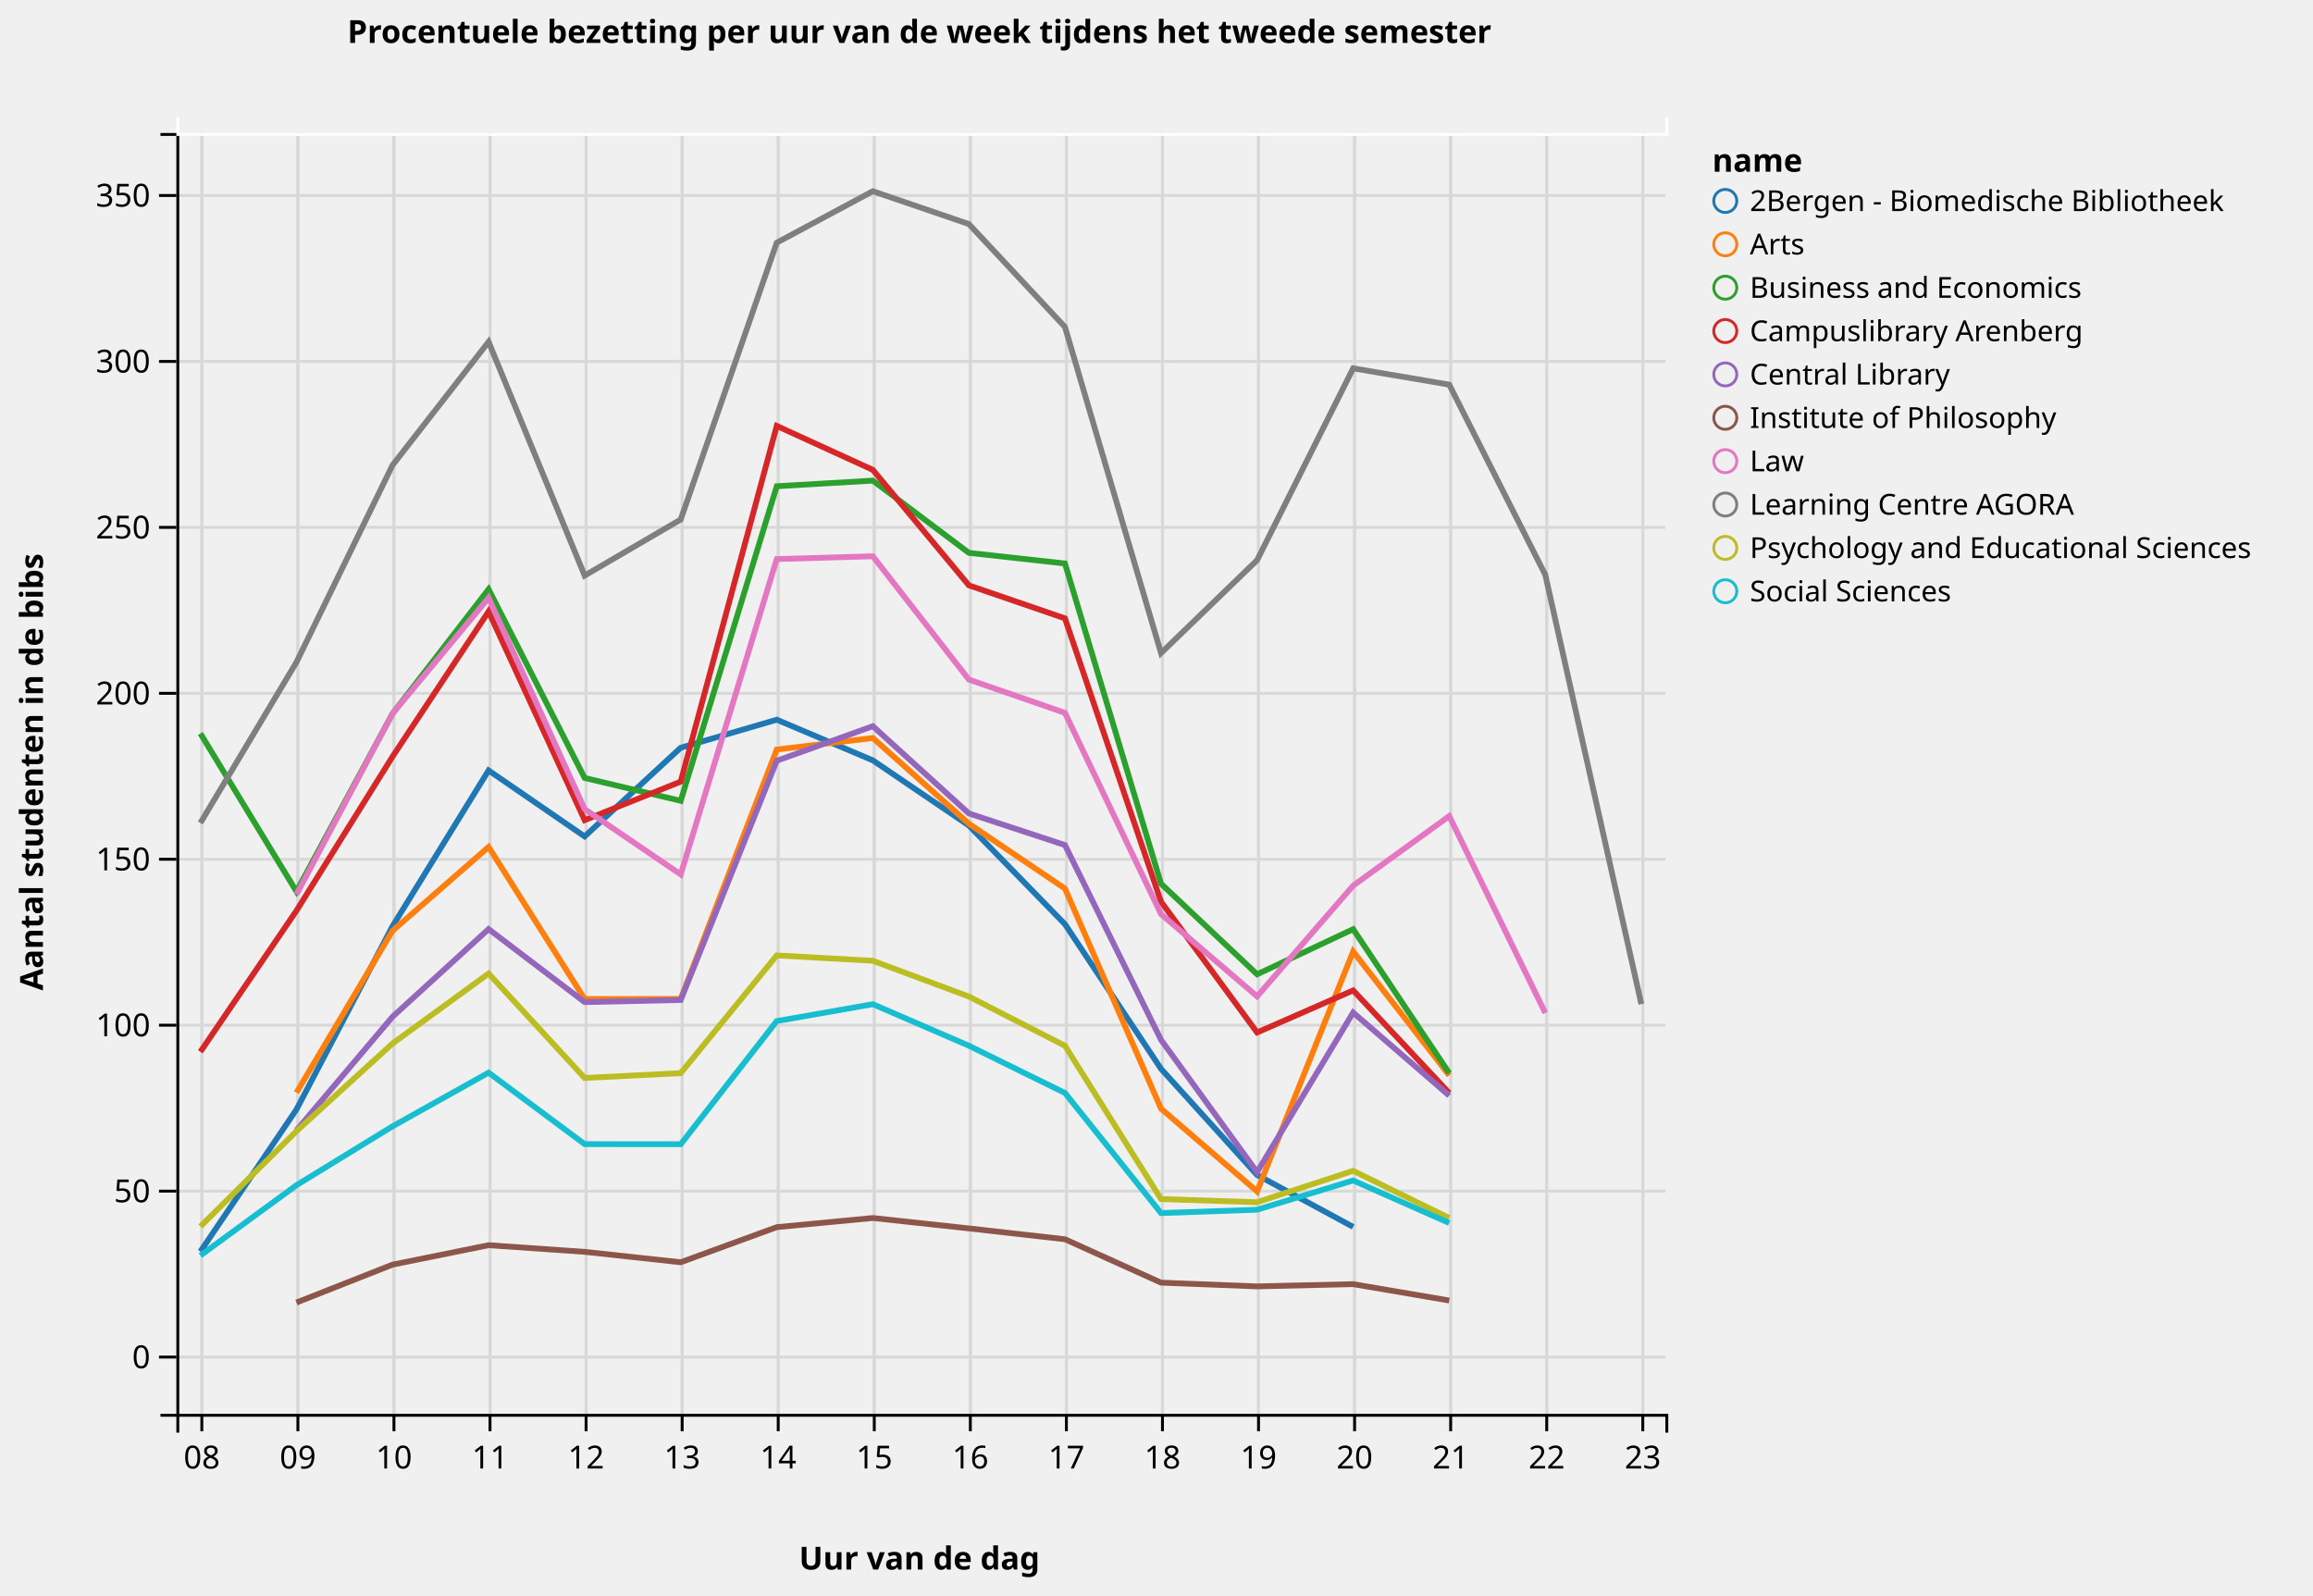
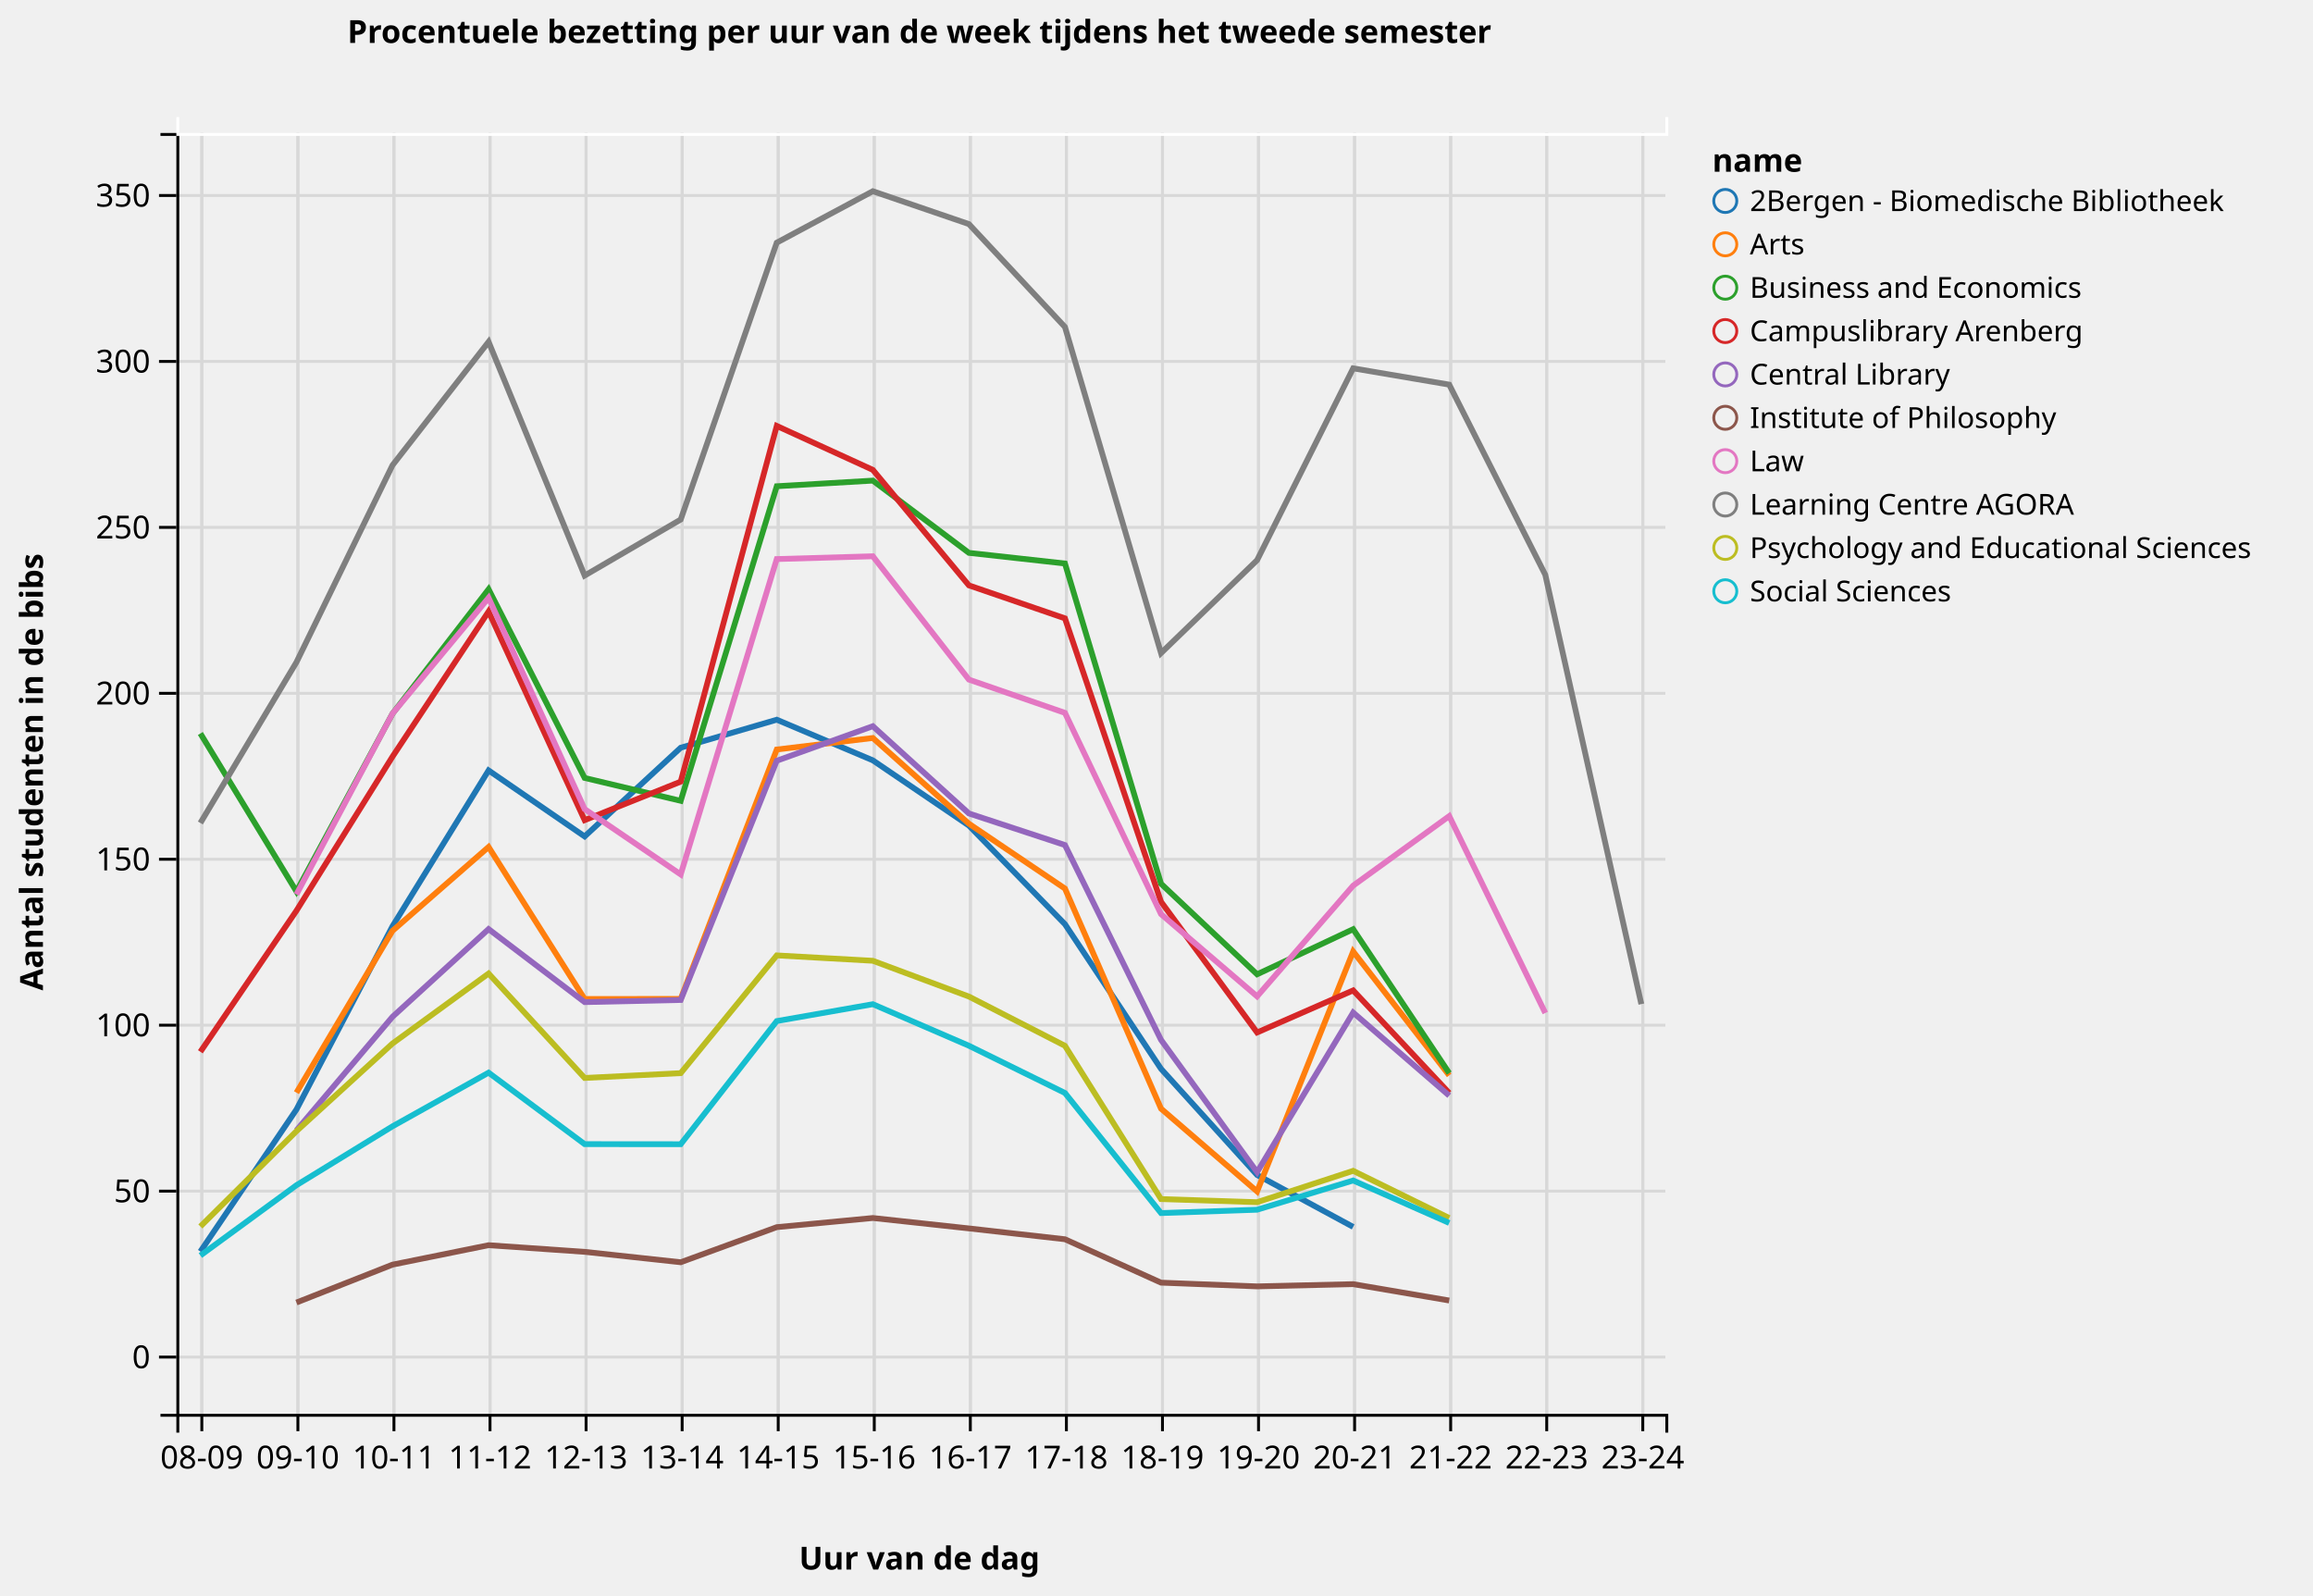
<svg xmlns="http://www.w3.org/2000/svg" class="marks" width="800" height="552">
  <g transform="translate(61,46)">
    <g id="g38" class="type-group">
      <g transform="translate(0,0)">
        <rect class="background" width="515" height="443" style="pointer-events: none; fill: none;" />
        <g id="g39" class="type-group">
          <g transform="translate(0,0)">
            <rect class="background" width="0" height="0" style="pointer-events: none; fill: none;" />
            <g id="g40" class="type-rule" style="pointer-events: none;">
              <line x1="0" y1="423.364" x2="515" y2="423.364" style="fill: none; stroke: #d8d8d8; stroke-width: 1px; opacity: 1;" />
              <line x1="0" y1="365.971" x2="515" y2="365.971" style="fill: none; stroke: #d8d8d8; stroke-width: 1px; opacity: 1;" />
              <line x1="0" y1="308.578" x2="515" y2="308.578" style="fill: none; stroke: #d8d8d8; stroke-width: 1px; opacity: 1;" />
              <line x1="0" y1="251.186" x2="515" y2="251.186" style="fill: none; stroke: #d8d8d8; stroke-width: 1px; opacity: 1;" />
              <line x1="0" y1="193.793" x2="515" y2="193.793" style="fill: none; stroke: #d8d8d8; stroke-width: 1px; opacity: 1;" />
              <line x1="0" y1="136.4" x2="515" y2="136.4" style="fill: none; stroke: #d8d8d8; stroke-width: 1px; opacity: 1;" />
              <line x1="0" y1="79.007" x2="515" y2="79.007" style="fill: none; stroke: #d8d8d8; stroke-width: 1px; opacity: 1;" />
              <line x1="0" y1="21.615" x2="515" y2="21.615" style="fill: none; stroke: #d8d8d8; stroke-width: 1px; opacity: 1;" />
            </g>
            <g id="g41" class="type-rule" style="pointer-events: none;">
              <line x1="-6" y1="423.364" x2="0" y2="423.364" style="fill: none; stroke: #000000; stroke-width: 1px; opacity: 1;" />
              <line x1="-6" y1="365.971" x2="0" y2="365.971" style="fill: none; stroke: #000000; stroke-width: 1px; opacity: 1;" />
              <line x1="-6" y1="308.578" x2="0" y2="308.578" style="fill: none; stroke: #000000; stroke-width: 1px; opacity: 1;" />
              <line x1="-6" y1="251.186" x2="0" y2="251.186" style="fill: none; stroke: #000000; stroke-width: 1px; opacity: 1;" />
              <line x1="-6" y1="193.793" x2="0" y2="193.793" style="fill: none; stroke: #000000; stroke-width: 1px; opacity: 1;" />
              <line x1="-6" y1="136.4" x2="0" y2="136.4" style="fill: none; stroke: #000000; stroke-width: 1px; opacity: 1;" />
              <line x1="-6" y1="79.007" x2="0" y2="79.007" style="fill: none; stroke: #000000; stroke-width: 1px; opacity: 1;" />
              <line x1="-6" y1="21.615" x2="0" y2="21.615" style="fill: none; stroke: #000000; stroke-width: 1px; opacity: 1;" />
            </g>
            <g id="g42" class="type-rule" style="pointer-events: none;" />
            <g id="g43" class="type-text">
              <text x="-9" y="423.364" text-anchor="end" dy=".35em" style="font-style: normal; font-variant: normal; font-weight: normal; font-size: 11px; line-height: normal; font-family: sans-serif; fill: #000000; opacity: 1;">0</text>
              <text x="-9" y="365.971" text-anchor="end" dy=".35em" style="font-style: normal; font-variant: normal; font-weight: normal; font-size: 11px; line-height: normal; font-family: sans-serif; fill: #000000; opacity: 1;">50</text>
              <text x="-9" y="308.578" text-anchor="end" dy=".35em" style="font-style: normal; font-variant: normal; font-weight: normal; font-size: 11px; line-height: normal; font-family: sans-serif; fill: #000000; opacity: 1;">100</text>
              <text x="-9" y="251.186" text-anchor="end" dy=".35em" style="font-style: normal; font-variant: normal; font-weight: normal; font-size: 11px; line-height: normal; font-family: sans-serif; fill: #000000; opacity: 1;">150</text>
              <text x="-9" y="193.793" text-anchor="end" dy=".35em" style="font-style: normal; font-variant: normal; font-weight: normal; font-size: 11px; line-height: normal; font-family: sans-serif; fill: #000000; opacity: 1;">200</text>
              <text x="-9" y="136.4" text-anchor="end" dy=".35em" style="font-style: normal; font-variant: normal; font-weight: normal; font-size: 11px; line-height: normal; font-family: sans-serif; fill: #000000; opacity: 1;">250</text>
              <text x="-9" y="79.007" text-anchor="end" dy=".35em" style="font-style: normal; font-variant: normal; font-weight: normal; font-size: 11px; line-height: normal; font-family: sans-serif; fill: #000000; opacity: 1;">300</text>
              <text x="-9" y="21.615" text-anchor="end" dy=".35em" style="font-style: normal; font-variant: normal; font-weight: normal; font-size: 11px; line-height: normal; font-family: sans-serif; fill: #000000; opacity: 1;">350</text>
            </g>
            <g id="g44" class="type-path" style="pointer-events: none;">
              <path transform="translate(0.5,0.5)" d="M-6,0H0V443H-6" style="fill: none; stroke: #000000; stroke-width: 1px;" />
            </g>
            <g id="g45" class="type-text">
              <text x="-50" y="221" text-anchor="middle" transform="rotate(-90 -50,221)" dy=".35em" style="font-weight: bold; font-style: normal; font-variant: normal; font-size: 11px; line-height: normal; font-family: sans-serif; fill: #000000;">Aantal studenten in de bibs</text>
            </g>
          </g>
        </g>
        <g id="g46" class="type-group">
          <g transform="translate(0,443)">
            <rect class="background" width="0" height="0" style="pointer-events: none; fill: none;" />
            <g id="g47" class="type-rule" style="pointer-events: none;">
              <line x1="8.806" y1="-443" x2="8.806" y2="0" style="fill: none; stroke: #d8d8d8; stroke-width: 1px; opacity: 1;" />
              <line x1="42.032" y1="-443" x2="42.032" y2="0" style="fill: none; stroke: #d8d8d8; stroke-width: 1px; opacity: 1;" />
              <line x1="75.258" y1="-443" x2="75.258" y2="0" style="fill: none; stroke: #d8d8d8; stroke-width: 1px; opacity: 1;" />
              <line x1="108.484" y1="-443" x2="108.484" y2="0" style="fill: none; stroke: #d8d8d8; stroke-width: 1px; opacity: 1;" />
              <line x1="141.71" y1="-443" x2="141.71" y2="0" style="fill: none; stroke: #d8d8d8; stroke-width: 1px; opacity: 1;" />
              <line x1="174.935" y1="-443" x2="174.935" y2="0" style="fill: none; stroke: #d8d8d8; stroke-width: 1px; opacity: 1;" />
              <line x1="208.161" y1="-443" x2="208.161" y2="0" style="fill: none; stroke: #d8d8d8; stroke-width: 1px; opacity: 1;" />
              <line x1="241.387" y1="-443" x2="241.387" y2="0" style="fill: none; stroke: #d8d8d8; stroke-width: 1px; opacity: 1;" />
              <line x1="274.613" y1="-443" x2="274.613" y2="0" style="fill: none; stroke: #d8d8d8; stroke-width: 1px; opacity: 1;" />
              <line x1="307.839" y1="-443" x2="307.839" y2="0" style="fill: none; stroke: #d8d8d8; stroke-width: 1px; opacity: 1;" />
              <line x1="341.065" y1="-443" x2="341.065" y2="0" style="fill: none; stroke: #d8d8d8; stroke-width: 1px; opacity: 1;" />
              <line x1="374.29" y1="-443" x2="374.29" y2="0" style="fill: none; stroke: #d8d8d8; stroke-width: 1px; opacity: 1;" />
              <line x1="407.516" y1="-443" x2="407.516" y2="0" style="fill: none; stroke: #d8d8d8; stroke-width: 1px; opacity: 1;" />
              <line x1="440.742" y1="-443" x2="440.742" y2="0" style="fill: none; stroke: #d8d8d8; stroke-width: 1px; opacity: 1;" />
              <line x1="473.968" y1="-443" x2="473.968" y2="0" style="fill: none; stroke: #d8d8d8; stroke-width: 1px; opacity: 1;" />
              <line x1="507.194" y1="-443" x2="507.194" y2="0" style="fill: none; stroke: #d8d8d8; stroke-width: 1px; opacity: 1;" />
            </g>
            <g id="g48" class="type-rule" style="pointer-events: none;">
              <line x1="8.806" y1="0" x2="8.806" y2="6" style="fill: none; stroke: #000000; stroke-width: 1px; opacity: 1;" />
              <line x1="42.032" y1="0" x2="42.032" y2="6" style="fill: none; stroke: #000000; stroke-width: 1px; opacity: 1;" />
              <line x1="75.258" y1="0" x2="75.258" y2="6" style="fill: none; stroke: #000000; stroke-width: 1px; opacity: 1;" />
              <line x1="108.484" y1="0" x2="108.484" y2="6" style="fill: none; stroke: #000000; stroke-width: 1px; opacity: 1;" />
              <line x1="141.71" y1="0" x2="141.71" y2="6" style="fill: none; stroke: #000000; stroke-width: 1px; opacity: 1;" />
              <line x1="174.935" y1="0" x2="174.935" y2="6" style="fill: none; stroke: #000000; stroke-width: 1px; opacity: 1;" />
              <line x1="208.161" y1="0" x2="208.161" y2="6" style="fill: none; stroke: #000000; stroke-width: 1px; opacity: 1;" />
              <line x1="241.387" y1="0" x2="241.387" y2="6" style="fill: none; stroke: #000000; stroke-width: 1px; opacity: 1;" />
              <line x1="274.613" y1="0" x2="274.613" y2="6" style="fill: none; stroke: #000000; stroke-width: 1px; opacity: 1;" />
              <line x1="307.839" y1="0" x2="307.839" y2="6" style="fill: none; stroke: #000000; stroke-width: 1px; opacity: 1;" />
              <line x1="341.065" y1="0" x2="341.065" y2="6" style="fill: none; stroke: #000000; stroke-width: 1px; opacity: 1;" />
              <line x1="374.29" y1="0" x2="374.29" y2="6" style="fill: none; stroke: #000000; stroke-width: 1px; opacity: 1;" />
              <line x1="407.516" y1="0" x2="407.516" y2="6" style="fill: none; stroke: #000000; stroke-width: 1px; opacity: 1;" />
              <line x1="440.742" y1="0" x2="440.742" y2="6" style="fill: none; stroke: #000000; stroke-width: 1px; opacity: 1;" />
              <line x1="473.968" y1="0" x2="473.968" y2="6" style="fill: none; stroke: #000000; stroke-width: 1px; opacity: 1;" />
              <line x1="507.194" y1="0" x2="507.194" y2="6" style="fill: none; stroke: #000000; stroke-width: 1px; opacity: 1;" />
            </g>
            <g id="g49" class="type-rule" style="pointer-events: none;" />
            <g id="g50" class="type-text">
-               <text x="8.806" y="9" text-anchor="middle" dy=".9em" style="font-style: normal; font-variant: normal; font-weight: normal; font-size: 11px; line-height: normal; font-family: sans-serif; fill: #000000; opacity: 1;">08</text>
-               <text x="42.032" y="9" text-anchor="middle" dy=".9em" style="font-style: normal; font-variant: normal; font-weight: normal; font-size: 11px; line-height: normal; font-family: sans-serif; fill: #000000; opacity: 1;">09</text>
-               <text x="75.258" y="9" text-anchor="middle" dy=".9em" style="font-style: normal; font-variant: normal; font-weight: normal; font-size: 11px; line-height: normal; font-family: sans-serif; fill: #000000; opacity: 1;">10</text>
-               <text x="108.484" y="9" text-anchor="middle" dy=".9em" style="font-style: normal; font-variant: normal; font-weight: normal; font-size: 11px; line-height: normal; font-family: sans-serif; fill: #000000; opacity: 1;">11</text>
-               <text x="141.71" y="9" text-anchor="middle" dy=".9em" style="font-style: normal; font-variant: normal; font-weight: normal; font-size: 11px; line-height: normal; font-family: sans-serif; fill: #000000; opacity: 1;">12</text>
-               <text x="174.935" y="9" text-anchor="middle" dy=".9em" style="font-style: normal; font-variant: normal; font-weight: normal; font-size: 11px; line-height: normal; font-family: sans-serif; fill: #000000; opacity: 1;">13</text>
-               <text x="208.161" y="9" text-anchor="middle" dy=".9em" style="font-style: normal; font-variant: normal; font-weight: normal; font-size: 11px; line-height: normal; font-family: sans-serif; fill: #000000; opacity: 1;">14</text>
-               <text x="241.387" y="9" text-anchor="middle" dy=".9em" style="font-style: normal; font-variant: normal; font-weight: normal; font-size: 11px; line-height: normal; font-family: sans-serif; fill: #000000; opacity: 1;">15</text>
-               <text x="274.613" y="9" text-anchor="middle" dy=".9em" style="font-style: normal; font-variant: normal; font-weight: normal; font-size: 11px; line-height: normal; font-family: sans-serif; fill: #000000; opacity: 1;">16</text>
-               <text x="307.839" y="9" text-anchor="middle" dy=".9em" style="font-style: normal; font-variant: normal; font-weight: normal; font-size: 11px; line-height: normal; font-family: sans-serif; fill: #000000; opacity: 1;">17</text>
-               <text x="341.065" y="9" text-anchor="middle" dy=".9em" style="font-style: normal; font-variant: normal; font-weight: normal; font-size: 11px; line-height: normal; font-family: sans-serif; fill: #000000; opacity: 1;">18</text>
-               <text x="374.29" y="9" text-anchor="middle" dy=".9em" style="font-style: normal; font-variant: normal; font-weight: normal; font-size: 11px; line-height: normal; font-family: sans-serif; fill: #000000; opacity: 1;">19</text>
-               <text x="407.516" y="9" text-anchor="middle" dy=".9em" style="font-style: normal; font-variant: normal; font-weight: normal; font-size: 11px; line-height: normal; font-family: sans-serif; fill: #000000; opacity: 1;">20</text>
-               <text x="440.742" y="9" text-anchor="middle" dy=".9em" style="font-style: normal; font-variant: normal; font-weight: normal; font-size: 11px; line-height: normal; font-family: sans-serif; fill: #000000; opacity: 1;">21</text>
-               <text x="473.968" y="9" text-anchor="middle" dy=".9em" style="font-style: normal; font-variant: normal; font-weight: normal; font-size: 11px; line-height: normal; font-family: sans-serif; fill: #000000; opacity: 1;">22</text>
-               <text x="507.194" y="9" text-anchor="middle" dy=".9em" style="font-style: normal; font-variant: normal; font-weight: normal; font-size: 11px; line-height: normal; font-family: sans-serif; fill: #000000; opacity: 1;">23</text>
+               <text x="8.806" y="9" text-anchor="middle" dy=".9em" style="font-style: normal; font-variant: normal; font-weight: normal; font-size: 11px; line-height: normal; font-family: sans-serif; fill: #000000; opacity: 1;">08-09</text>
+               <text x="42.032" y="9" text-anchor="middle" dy=".9em" style="font-style: normal; font-variant: normal; font-weight: normal; font-size: 11px; line-height: normal; font-family: sans-serif; fill: #000000; opacity: 1;">09-10</text>
+               <text x="75.258" y="9" text-anchor="middle" dy=".9em" style="font-style: normal; font-variant: normal; font-weight: normal; font-size: 11px; line-height: normal; font-family: sans-serif; fill: #000000; opacity: 1;">10-11</text>
+               <text x="108.484" y="9" text-anchor="middle" dy=".9em" style="font-style: normal; font-variant: normal; font-weight: normal; font-size: 11px; line-height: normal; font-family: sans-serif; fill: #000000; opacity: 1;">11-12</text>
+               <text x="141.71" y="9" text-anchor="middle" dy=".9em" style="font-style: normal; font-variant: normal; font-weight: normal; font-size: 11px; line-height: normal; font-family: sans-serif; fill: #000000; opacity: 1;">12-13</text>
+               <text x="174.935" y="9" text-anchor="middle" dy=".9em" style="font-style: normal; font-variant: normal; font-weight: normal; font-size: 11px; line-height: normal; font-family: sans-serif; fill: #000000; opacity: 1;">13-14</text>
+               <text x="208.161" y="9" text-anchor="middle" dy=".9em" style="font-style: normal; font-variant: normal; font-weight: normal; font-size: 11px; line-height: normal; font-family: sans-serif; fill: #000000; opacity: 1;">14-15</text>
+               <text x="241.387" y="9" text-anchor="middle" dy=".9em" style="font-style: normal; font-variant: normal; font-weight: normal; font-size: 11px; line-height: normal; font-family: sans-serif; fill: #000000; opacity: 1;">15-16</text>
+               <text x="274.613" y="9" text-anchor="middle" dy=".9em" style="font-style: normal; font-variant: normal; font-weight: normal; font-size: 11px; line-height: normal; font-family: sans-serif; fill: #000000; opacity: 1;">16-17</text>
+               <text x="307.839" y="9" text-anchor="middle" dy=".9em" style="font-style: normal; font-variant: normal; font-weight: normal; font-size: 11px; line-height: normal; font-family: sans-serif; fill: #000000; opacity: 1;">17-18</text>
+               <text x="341.065" y="9" text-anchor="middle" dy=".9em" style="font-style: normal; font-variant: normal; font-weight: normal; font-size: 11px; line-height: normal; font-family: sans-serif; fill: #000000; opacity: 1;">18-19</text>
+               <text x="374.29" y="9" text-anchor="middle" dy=".9em" style="font-style: normal; font-variant: normal; font-weight: normal; font-size: 11px; line-height: normal; font-family: sans-serif; fill: #000000; opacity: 1;">19-20</text>
+               <text x="407.516" y="9" text-anchor="middle" dy=".9em" style="font-style: normal; font-variant: normal; font-weight: normal; font-size: 11px; line-height: normal; font-family: sans-serif; fill: #000000; opacity: 1;">20-21</text>
+               <text x="440.742" y="9" text-anchor="middle" dy=".9em" style="font-style: normal; font-variant: normal; font-weight: normal; font-size: 11px; line-height: normal; font-family: sans-serif; fill: #000000; opacity: 1;">21-22</text>
+               <text x="473.968" y="9" text-anchor="middle" dy=".9em" style="font-style: normal; font-variant: normal; font-weight: normal; font-size: 11px; line-height: normal; font-family: sans-serif; fill: #000000; opacity: 1;">22-23</text>
+               <text x="507.194" y="9" text-anchor="middle" dy=".9em" style="font-style: normal; font-variant: normal; font-weight: normal; font-size: 11px; line-height: normal; font-family: sans-serif; fill: #000000; opacity: 1;">23-24</text>
            </g>
            <g id="g51" class="type-path" style="pointer-events: none;">
              <path transform="translate(0.5,0.5)" d="M0,6V0H515V6" style="fill: none; stroke: #000000; stroke-width: 1px;" />
            </g>
            <g id="g52" class="type-text">
              <text x="257" y="50" text-anchor="middle" dy=".35em" style="font-weight: bold; font-style: normal; font-variant: normal; font-size: 11px; line-height: normal; font-family: sans-serif; fill: #000000;">Uur van de dag</text>
            </g>
          </g>
        </g>
        <g id="g53" class="type-group">
          <g transform="translate(0,0)">
            <rect class="background" width="0" height="0" style="pointer-events: none; fill: none;" />
            <g id="g54" class="type-rule" style="pointer-events: none;">
              <line x1="8.806" y1="0" x2="8.806" y2="443" style="fill: none; stroke: #d8d8d8; stroke-width: 1px; opacity: 1;" />
              <line x1="42.032" y1="0" x2="42.032" y2="443" style="fill: none; stroke: #d8d8d8; stroke-width: 1px; opacity: 1;" />
              <line x1="75.258" y1="0" x2="75.258" y2="443" style="fill: none; stroke: #d8d8d8; stroke-width: 1px; opacity: 1;" />
              <line x1="108.484" y1="0" x2="108.484" y2="443" style="fill: none; stroke: #d8d8d8; stroke-width: 1px; opacity: 1;" />
              <line x1="141.71" y1="0" x2="141.71" y2="443" style="fill: none; stroke: #d8d8d8; stroke-width: 1px; opacity: 1;" />
              <line x1="174.935" y1="0" x2="174.935" y2="443" style="fill: none; stroke: #d8d8d8; stroke-width: 1px; opacity: 1;" />
              <line x1="208.161" y1="0" x2="208.161" y2="443" style="fill: none; stroke: #d8d8d8; stroke-width: 1px; opacity: 1;" />
              <line x1="241.387" y1="0" x2="241.387" y2="443" style="fill: none; stroke: #d8d8d8; stroke-width: 1px; opacity: 1;" />
              <line x1="274.613" y1="0" x2="274.613" y2="443" style="fill: none; stroke: #d8d8d8; stroke-width: 1px; opacity: 1;" />
              <line x1="307.839" y1="0" x2="307.839" y2="443" style="fill: none; stroke: #d8d8d8; stroke-width: 1px; opacity: 1;" />
              <line x1="341.065" y1="0" x2="341.065" y2="443" style="fill: none; stroke: #d8d8d8; stroke-width: 1px; opacity: 1;" />
              <line x1="374.29" y1="0" x2="374.29" y2="443" style="fill: none; stroke: #d8d8d8; stroke-width: 1px; opacity: 1;" />
              <line x1="407.516" y1="0" x2="407.516" y2="443" style="fill: none; stroke: #d8d8d8; stroke-width: 1px; opacity: 1;" />
              <line x1="440.742" y1="0" x2="440.742" y2="443" style="fill: none; stroke: #d8d8d8; stroke-width: 1px; opacity: 1;" />
              <line x1="473.968" y1="0" x2="473.968" y2="443" style="fill: none; stroke: #d8d8d8; stroke-width: 1px; opacity: 1;" />
              <line x1="507.194" y1="0" x2="507.194" y2="443" style="fill: none; stroke: #d8d8d8; stroke-width: 1px; opacity: 1;" />
            </g>
            <g id="g55" class="type-rule" style="pointer-events: none;">
              <line x1="8.806" y1="-6" x2="8.806" y2="0" style="fill: none; stroke: #000000; stroke-width: 0px; opacity: 1;" />
              <line x1="42.032" y1="-6" x2="42.032" y2="0" style="fill: none; stroke: #000000; stroke-width: 0px; opacity: 1;" />
              <line x1="75.258" y1="-6" x2="75.258" y2="0" style="fill: none; stroke: #000000; stroke-width: 0px; opacity: 1;" />
              <line x1="108.484" y1="-6" x2="108.484" y2="0" style="fill: none; stroke: #000000; stroke-width: 0px; opacity: 1;" />
              <line x1="141.71" y1="-6" x2="141.71" y2="0" style="fill: none; stroke: #000000; stroke-width: 0px; opacity: 1;" />
              <line x1="174.935" y1="-6" x2="174.935" y2="0" style="fill: none; stroke: #000000; stroke-width: 0px; opacity: 1;" />
              <line x1="208.161" y1="-6" x2="208.161" y2="0" style="fill: none; stroke: #000000; stroke-width: 0px; opacity: 1;" />
              <line x1="241.387" y1="-6" x2="241.387" y2="0" style="fill: none; stroke: #000000; stroke-width: 0px; opacity: 1;" />
              <line x1="274.613" y1="-6" x2="274.613" y2="0" style="fill: none; stroke: #000000; stroke-width: 0px; opacity: 1;" />
              <line x1="307.839" y1="-6" x2="307.839" y2="0" style="fill: none; stroke: #000000; stroke-width: 0px; opacity: 1;" />
              <line x1="341.065" y1="-6" x2="341.065" y2="0" style="fill: none; stroke: #000000; stroke-width: 0px; opacity: 1;" />
              <line x1="374.29" y1="-6" x2="374.29" y2="0" style="fill: none; stroke: #000000; stroke-width: 0px; opacity: 1;" />
              <line x1="407.516" y1="-6" x2="407.516" y2="0" style="fill: none; stroke: #000000; stroke-width: 0px; opacity: 1;" />
              <line x1="440.742" y1="-6" x2="440.742" y2="0" style="fill: none; stroke: #000000; stroke-width: 0px; opacity: 1;" />
              <line x1="473.968" y1="-6" x2="473.968" y2="0" style="fill: none; stroke: #000000; stroke-width: 0px; opacity: 1;" />
              <line x1="507.194" y1="-6" x2="507.194" y2="0" style="fill: none; stroke: #000000; stroke-width: 0px; opacity: 1;" />
            </g>
            <g id="g56" class="type-rule" style="pointer-events: none;" />
            <g id="g57" class="type-text">
-               <text x="8.806" y="-9" text-anchor="middle" style="font-style: normal; font-variant: normal; font-weight: normal; font-size: 0px; line-height: normal; font-family: sans-serif; fill: #000000; opacity: 1;">08</text>
-               <text x="42.032" y="-9" text-anchor="middle" style="font-style: normal; font-variant: normal; font-weight: normal; font-size: 0px; line-height: normal; font-family: sans-serif; fill: #000000; opacity: 1;">09</text>
-               <text x="75.258" y="-9" text-anchor="middle" style="font-style: normal; font-variant: normal; font-weight: normal; font-size: 0px; line-height: normal; font-family: sans-serif; fill: #000000; opacity: 1;">10</text>
-               <text x="108.484" y="-9" text-anchor="middle" style="font-style: normal; font-variant: normal; font-weight: normal; font-size: 0px; line-height: normal; font-family: sans-serif; fill: #000000; opacity: 1;">11</text>
-               <text x="141.71" y="-9" text-anchor="middle" style="font-style: normal; font-variant: normal; font-weight: normal; font-size: 0px; line-height: normal; font-family: sans-serif; fill: #000000; opacity: 1;">12</text>
-               <text x="174.935" y="-9" text-anchor="middle" style="font-style: normal; font-variant: normal; font-weight: normal; font-size: 0px; line-height: normal; font-family: sans-serif; fill: #000000; opacity: 1;">13</text>
-               <text x="208.161" y="-9" text-anchor="middle" style="font-style: normal; font-variant: normal; font-weight: normal; font-size: 0px; line-height: normal; font-family: sans-serif; fill: #000000; opacity: 1;">14</text>
-               <text x="241.387" y="-9" text-anchor="middle" style="font-style: normal; font-variant: normal; font-weight: normal; font-size: 0px; line-height: normal; font-family: sans-serif; fill: #000000; opacity: 1;">15</text>
-               <text x="274.613" y="-9" text-anchor="middle" style="font-style: normal; font-variant: normal; font-weight: normal; font-size: 0px; line-height: normal; font-family: sans-serif; fill: #000000; opacity: 1;">16</text>
-               <text x="307.839" y="-9" text-anchor="middle" style="font-style: normal; font-variant: normal; font-weight: normal; font-size: 0px; line-height: normal; font-family: sans-serif; fill: #000000; opacity: 1;">17</text>
-               <text x="341.065" y="-9" text-anchor="middle" style="font-style: normal; font-variant: normal; font-weight: normal; font-size: 0px; line-height: normal; font-family: sans-serif; fill: #000000; opacity: 1;">18</text>
-               <text x="374.29" y="-9" text-anchor="middle" style="font-style: normal; font-variant: normal; font-weight: normal; font-size: 0px; line-height: normal; font-family: sans-serif; fill: #000000; opacity: 1;">19</text>
-               <text x="407.516" y="-9" text-anchor="middle" style="font-style: normal; font-variant: normal; font-weight: normal; font-size: 0px; line-height: normal; font-family: sans-serif; fill: #000000; opacity: 1;">20</text>
-               <text x="440.742" y="-9" text-anchor="middle" style="font-style: normal; font-variant: normal; font-weight: normal; font-size: 0px; line-height: normal; font-family: sans-serif; fill: #000000; opacity: 1;">21</text>
-               <text x="473.968" y="-9" text-anchor="middle" style="font-style: normal; font-variant: normal; font-weight: normal; font-size: 0px; line-height: normal; font-family: sans-serif; fill: #000000; opacity: 1;">22</text>
-               <text x="507.194" y="-9" text-anchor="middle" style="font-style: normal; font-variant: normal; font-weight: normal; font-size: 0px; line-height: normal; font-family: sans-serif; fill: #000000; opacity: 1;">23</text>
+               <text x="8.806" y="-9" text-anchor="middle" style="font-style: normal; font-variant: normal; font-weight: normal; font-size: 0px; line-height: normal; font-family: sans-serif; fill: #000000; opacity: 1;">08-09</text>
+               <text x="42.032" y="-9" text-anchor="middle" style="font-style: normal; font-variant: normal; font-weight: normal; font-size: 0px; line-height: normal; font-family: sans-serif; fill: #000000; opacity: 1;">09-10</text>
+               <text x="75.258" y="-9" text-anchor="middle" style="font-style: normal; font-variant: normal; font-weight: normal; font-size: 0px; line-height: normal; font-family: sans-serif; fill: #000000; opacity: 1;">10-11</text>
+               <text x="108.484" y="-9" text-anchor="middle" style="font-style: normal; font-variant: normal; font-weight: normal; font-size: 0px; line-height: normal; font-family: sans-serif; fill: #000000; opacity: 1;">11-12</text>
+               <text x="141.71" y="-9" text-anchor="middle" style="font-style: normal; font-variant: normal; font-weight: normal; font-size: 0px; line-height: normal; font-family: sans-serif; fill: #000000; opacity: 1;">12-13</text>
+               <text x="174.935" y="-9" text-anchor="middle" style="font-style: normal; font-variant: normal; font-weight: normal; font-size: 0px; line-height: normal; font-family: sans-serif; fill: #000000; opacity: 1;">13-14</text>
+               <text x="208.161" y="-9" text-anchor="middle" style="font-style: normal; font-variant: normal; font-weight: normal; font-size: 0px; line-height: normal; font-family: sans-serif; fill: #000000; opacity: 1;">14-15</text>
+               <text x="241.387" y="-9" text-anchor="middle" style="font-style: normal; font-variant: normal; font-weight: normal; font-size: 0px; line-height: normal; font-family: sans-serif; fill: #000000; opacity: 1;">15-16</text>
+               <text x="274.613" y="-9" text-anchor="middle" style="font-style: normal; font-variant: normal; font-weight: normal; font-size: 0px; line-height: normal; font-family: sans-serif; fill: #000000; opacity: 1;">16-17</text>
+               <text x="307.839" y="-9" text-anchor="middle" style="font-style: normal; font-variant: normal; font-weight: normal; font-size: 0px; line-height: normal; font-family: sans-serif; fill: #000000; opacity: 1;">17-18</text>
+               <text x="341.065" y="-9" text-anchor="middle" style="font-style: normal; font-variant: normal; font-weight: normal; font-size: 0px; line-height: normal; font-family: sans-serif; fill: #000000; opacity: 1;">18-19</text>
+               <text x="374.29" y="-9" text-anchor="middle" style="font-style: normal; font-variant: normal; font-weight: normal; font-size: 0px; line-height: normal; font-family: sans-serif; fill: #000000; opacity: 1;">19-20</text>
+               <text x="407.516" y="-9" text-anchor="middle" style="font-style: normal; font-variant: normal; font-weight: normal; font-size: 0px; line-height: normal; font-family: sans-serif; fill: #000000; opacity: 1;">20-21</text>
+               <text x="440.742" y="-9" text-anchor="middle" style="font-style: normal; font-variant: normal; font-weight: normal; font-size: 0px; line-height: normal; font-family: sans-serif; fill: #000000; opacity: 1;">21-22</text>
+               <text x="473.968" y="-9" text-anchor="middle" style="font-style: normal; font-variant: normal; font-weight: normal; font-size: 0px; line-height: normal; font-family: sans-serif; fill: #000000; opacity: 1;">22-23</text>
+               <text x="507.194" y="-9" text-anchor="middle" style="font-style: normal; font-variant: normal; font-weight: normal; font-size: 0px; line-height: normal; font-family: sans-serif; fill: #000000; opacity: 1;">23-24</text>
            </g>
            <g id="g58" class="type-path" style="pointer-events: none;">
              <path transform="translate(0.5,0.5)" d="M0,-6V0H515V-6" style="fill: none; stroke: #ffffff; stroke-width: 1px;" />
            </g>
            <g id="g59" class="type-text">
              <text x="257" y="-35" text-anchor="middle" dy=".35em" style="font-weight: bold; font-style: normal; font-variant: normal; font-size: 11px; line-height: normal; font-family: sans-serif; fill: #000000;">Procentuele bezetting per uur van de week tijdens het tweede semester</text>
            </g>
          </g>
        </g>
        <g id="g60" class="type-group">
          <g transform="translate(0,0)">
            <rect class="background" width="0" height="0" style="fill: none;" />
            <g id="g61" class="type-line">
              <path d="M8.306,386.866L41.532,337.74L74.758,274.353L107.984,220.46L141.21,243.295L174.435,212.609L207.661,202.92L240.887,216.977L274.113,239.536L307.339,273.64L340.565,323.671L373.79,360.381L407.016,378.341" style="fill: none; stroke: #1f77b4; stroke-width: 2px;" />
            </g>
          </g>
          <g transform="translate(0,0)">
            <rect class="background" width="0" height="0" style="fill: none;" />
            <g id="g62" class="type-line">
              <path d="M41.532,331.913L74.758,275.934L107.984,246.94L141.21,299.523L174.435,299.484L207.661,213.23L240.887,209.243L274.113,238.888L307.339,261.317L340.565,337.44L373.79,366.075L407.016,283.087L440.242,325.937" style="fill: none; stroke: #ff7f0e; stroke-width: 2px;" />
            </g>
          </g>
          <g transform="translate(0,0)">
            <rect class="background" width="0" height="0" style="fill: none;" />
            <g id="g63" class="type-line">
              <path d="M8.306,207.688L41.532,262.317L74.758,200.822L107.984,157.809L141.21,223.061L174.435,230.975L207.661,122.173L240.887,120.224L274.113,145.215L307.339,148.892L340.565,259.646L373.79,290.976L407.016,275.377L440.242,325.162" style="fill: none; stroke: #2ca02c; stroke-width: 2px;" />
            </g>
          </g>
          <g transform="translate(0,0)">
            <rect class="background" width="0" height="0" style="fill: none;" />
            <g id="g64" class="type-line">
              <path d="M8.306,317.774L41.532,268.981L74.758,215.691L107.984,165.509L141.21,237.655L174.435,224.337L207.661,101.314L240.887,116.509L274.113,156.461L307.339,167.864L340.565,265.89L373.79,311.097L407.016,296.543L440.242,332.044" style="fill: none; stroke: #d62728; stroke-width: 2px;" />
            </g>
          </g>
          <g transform="translate(0,0)">
            <rect class="background" width="0" height="0" style="fill: none;" />
            <g id="g65" class="type-line">
              <path d="M41.532,344.951L74.758,305.668L107.984,275.341L141.21,300.594L174.435,299.856L207.661,217.112L240.887,205.161L274.113,235.344L307.339,246.274L340.565,313.654L373.79,359.392L407.016,304.209L440.242,332.95" style="fill: none; stroke: #9467bd; stroke-width: 2px;" />
            </g>
          </g>
          <g transform="translate(0,0)">
            <rect class="background" width="0" height="0" style="fill: none;" />
            <g id="g66" class="type-line">
              <path d="M41.532,404.503L74.758,391.395L107.984,384.667L141.21,386.968L174.435,390.568L207.661,378.429L240.887,375.265L274.113,378.862L307.339,382.614L340.565,397.622L373.79,398.918L407.016,398.139L440.242,403.802" style="fill: none; stroke: #8c564b; stroke-width: 2px;" />
            </g>
          </g>
          <g transform="translate(0,0)">
            <rect class="background" width="0" height="0" style="fill: none;" />
            <g id="g67" class="type-line">
              <path d="M41.532,263.352L74.758,200.805L107.984,160.782L141.21,233.83L174.435,256.434L207.661,147.357L240.887,146.392L274.113,189.047L307.339,200.551L340.565,270.16L373.79,298.61L407.016,260.309L440.242,236.264L473.468,304.357" style="fill: none; stroke: #e377c2; stroke-width: 2px;" />
            </g>
          </g>
          <g transform="translate(0,0)">
            <rect class="background" width="0" height="0" style="fill: none;" />
            <g id="g68" class="type-line">
              <path d="M8.306,238.636L41.532,183.044L74.758,114.899L107.984,72.226L141.21,153.069L174.435,133.691L207.661,37.924L240.887,20.136L274.113,31.5L307.339,67.094L340.565,179.878L373.79,147.749L407.016,81.396L440.242,87.029L473.468,152.794L506.694,301.289" style="fill: none; stroke: #7f7f7f; stroke-width: 2px;" />
            </g>
          </g>
          <g transform="translate(0,0)">
            <rect class="background" width="0" height="0" style="fill: none;" />
            <g id="g69" class="type-line">
              <path d="M8.306,378.199L41.532,345.231L74.758,314.907L107.984,290.714L141.21,326.827L174.435,325.16L207.661,284.439L240.887,286.298L274.113,298.669L307.339,315.697L340.565,368.715L373.79,369.798L407.016,358.945L440.242,375.265" style="fill: none; stroke: #bcbd22; stroke-width: 2px;" />
            </g>
          </g>
          <g transform="translate(0,0)">
            <rect class="background" width="0" height="0" style="fill: none;" />
            <g id="g70" class="type-line">
              <path d="M8.306,388.237L41.532,363.924L74.758,343.552L107.984,324.994L141.21,349.715L174.435,349.744L207.661,307.152L240.887,301.314L274.113,315.681L307.339,332.02L340.565,373.556L373.79,372.401L407.016,362.288L440.242,376.982" style="fill: none; stroke: #17becf; stroke-width: 2px;" />
            </g>
          </g>
        </g>
        <g id="g71" class="type-group">
          <g transform="translate(528.2248,0.5)">
            <rect class="background" width="207" height="166" style="pointer-events: none; fill: none;" />
            <g id="g72" class="type-text" style="pointer-events: none;">
              <text x="3" y="3" text-anchor="start" dy=".9em" style="font-weight: bold; font-style: normal; font-variant: normal; font-size: 11px; line-height: normal; font-family: sans-serif; fill: #000000; opacity: 1;">name</text>
            </g>
            <g id="g73" class="type-symbol" style="pointer-events: none;">
              <path transform="translate(7.5,23)" d="M0,3.989A3.989,3.989 0 1,1 0,-3.989A3.989,3.989 0 1,1 0,3.989Z" style="fill: none; stroke: #1f77b4; stroke-width: 1px; opacity: 1;" />
              <path transform="translate(7.5,38)" d="M0,3.989A3.989,3.989 0 1,1 0,-3.989A3.989,3.989 0 1,1 0,3.989Z" style="fill: none; stroke: #ff7f0e; stroke-width: 1px; opacity: 1;" />
              <path transform="translate(7.5,53)" d="M0,3.989A3.989,3.989 0 1,1 0,-3.989A3.989,3.989 0 1,1 0,3.989Z" style="fill: none; stroke: #2ca02c; stroke-width: 1px; opacity: 1;" />
              <path transform="translate(7.5,68)" d="M0,3.989A3.989,3.989 0 1,1 0,-3.989A3.989,3.989 0 1,1 0,3.989Z" style="fill: none; stroke: #d62728; stroke-width: 1px; opacity: 1;" />
              <path transform="translate(7.5,83)" d="M0,3.989A3.989,3.989 0 1,1 0,-3.989A3.989,3.989 0 1,1 0,3.989Z" style="fill: none; stroke: #9467bd; stroke-width: 1px; opacity: 1;" />
              <path transform="translate(7.5,98)" d="M0,3.989A3.989,3.989 0 1,1 0,-3.989A3.989,3.989 0 1,1 0,3.989Z" style="fill: none; stroke: #8c564b; stroke-width: 1px; opacity: 1;" />
              <path transform="translate(7.5,113)" d="M0,3.989A3.989,3.989 0 1,1 0,-3.989A3.989,3.989 0 1,1 0,3.989Z" style="fill: none; stroke: #e377c2; stroke-width: 1px; opacity: 1;" />
              <path transform="translate(7.5,128)" d="M0,3.989A3.989,3.989 0 1,1 0,-3.989A3.989,3.989 0 1,1 0,3.989Z" style="fill: none; stroke: #7f7f7f; stroke-width: 1px; opacity: 1;" />
              <path transform="translate(7.5,143)" d="M0,3.989A3.989,3.989 0 1,1 0,-3.989A3.989,3.989 0 1,1 0,3.989Z" style="fill: none; stroke: #bcbd22; stroke-width: 1px; opacity: 1;" />
              <path transform="translate(7.5,158)" d="M0,3.989A3.989,3.989 0 1,1 0,-3.989A3.989,3.989 0 1,1 0,3.989Z" style="fill: none; stroke: #17becf; stroke-width: 1px; opacity: 1;" />
            </g>
            <g id="g74" class="type-text" style="pointer-events: none;">
              <text x="16" y="23" text-anchor="start" dy=".35em" style="font-style: normal; font-variant: normal; font-weight: normal; font-size: 10px; line-height: normal; font-family: sans-serif; fill: #000000; opacity: 1;">2Bergen - Biomedische Bibliotheek</text>
              <text x="16" y="38" text-anchor="start" dy=".35em" style="font-style: normal; font-variant: normal; font-weight: normal; font-size: 10px; line-height: normal; font-family: sans-serif; fill: #000000; opacity: 1;">Arts</text>
              <text x="16" y="53" text-anchor="start" dy=".35em" style="font-style: normal; font-variant: normal; font-weight: normal; font-size: 10px; line-height: normal; font-family: sans-serif; fill: #000000; opacity: 1;">Business and Economics</text>
              <text x="16" y="68" text-anchor="start" dy=".35em" style="font-style: normal; font-variant: normal; font-weight: normal; font-size: 10px; line-height: normal; font-family: sans-serif; fill: #000000; opacity: 1;">Campuslibrary Arenberg</text>
              <text x="16" y="83" text-anchor="start" dy=".35em" style="font-style: normal; font-variant: normal; font-weight: normal; font-size: 10px; line-height: normal; font-family: sans-serif; fill: #000000; opacity: 1;">Central Library</text>
              <text x="16" y="98" text-anchor="start" dy=".35em" style="font-style: normal; font-variant: normal; font-weight: normal; font-size: 10px; line-height: normal; font-family: sans-serif; fill: #000000; opacity: 1;">Institute of Philosophy</text>
              <text x="16" y="113" text-anchor="start" dy=".35em" style="font-style: normal; font-variant: normal; font-weight: normal; font-size: 10px; line-height: normal; font-family: sans-serif; fill: #000000; opacity: 1;">Law</text>
              <text x="16" y="128" text-anchor="start" dy=".35em" style="font-style: normal; font-variant: normal; font-weight: normal; font-size: 10px; line-height: normal; font-family: sans-serif; fill: #000000; opacity: 1;">Learning Centre AGORA</text>
              <text x="16" y="143" text-anchor="start" dy=".35em" style="font-style: normal; font-variant: normal; font-weight: normal; font-size: 10px; line-height: normal; font-family: sans-serif; fill: #000000; opacity: 1;">Psychology and Educational Sciences</text>
              <text x="16" y="158" text-anchor="start" dy=".35em" style="font-style: normal; font-variant: normal; font-weight: normal; font-size: 10px; line-height: normal; font-family: sans-serif; fill: #000000; opacity: 1;">Social Sciences</text>
            </g>
          </g>
        </g>
      </g>
    </g>
  </g>
</svg>
